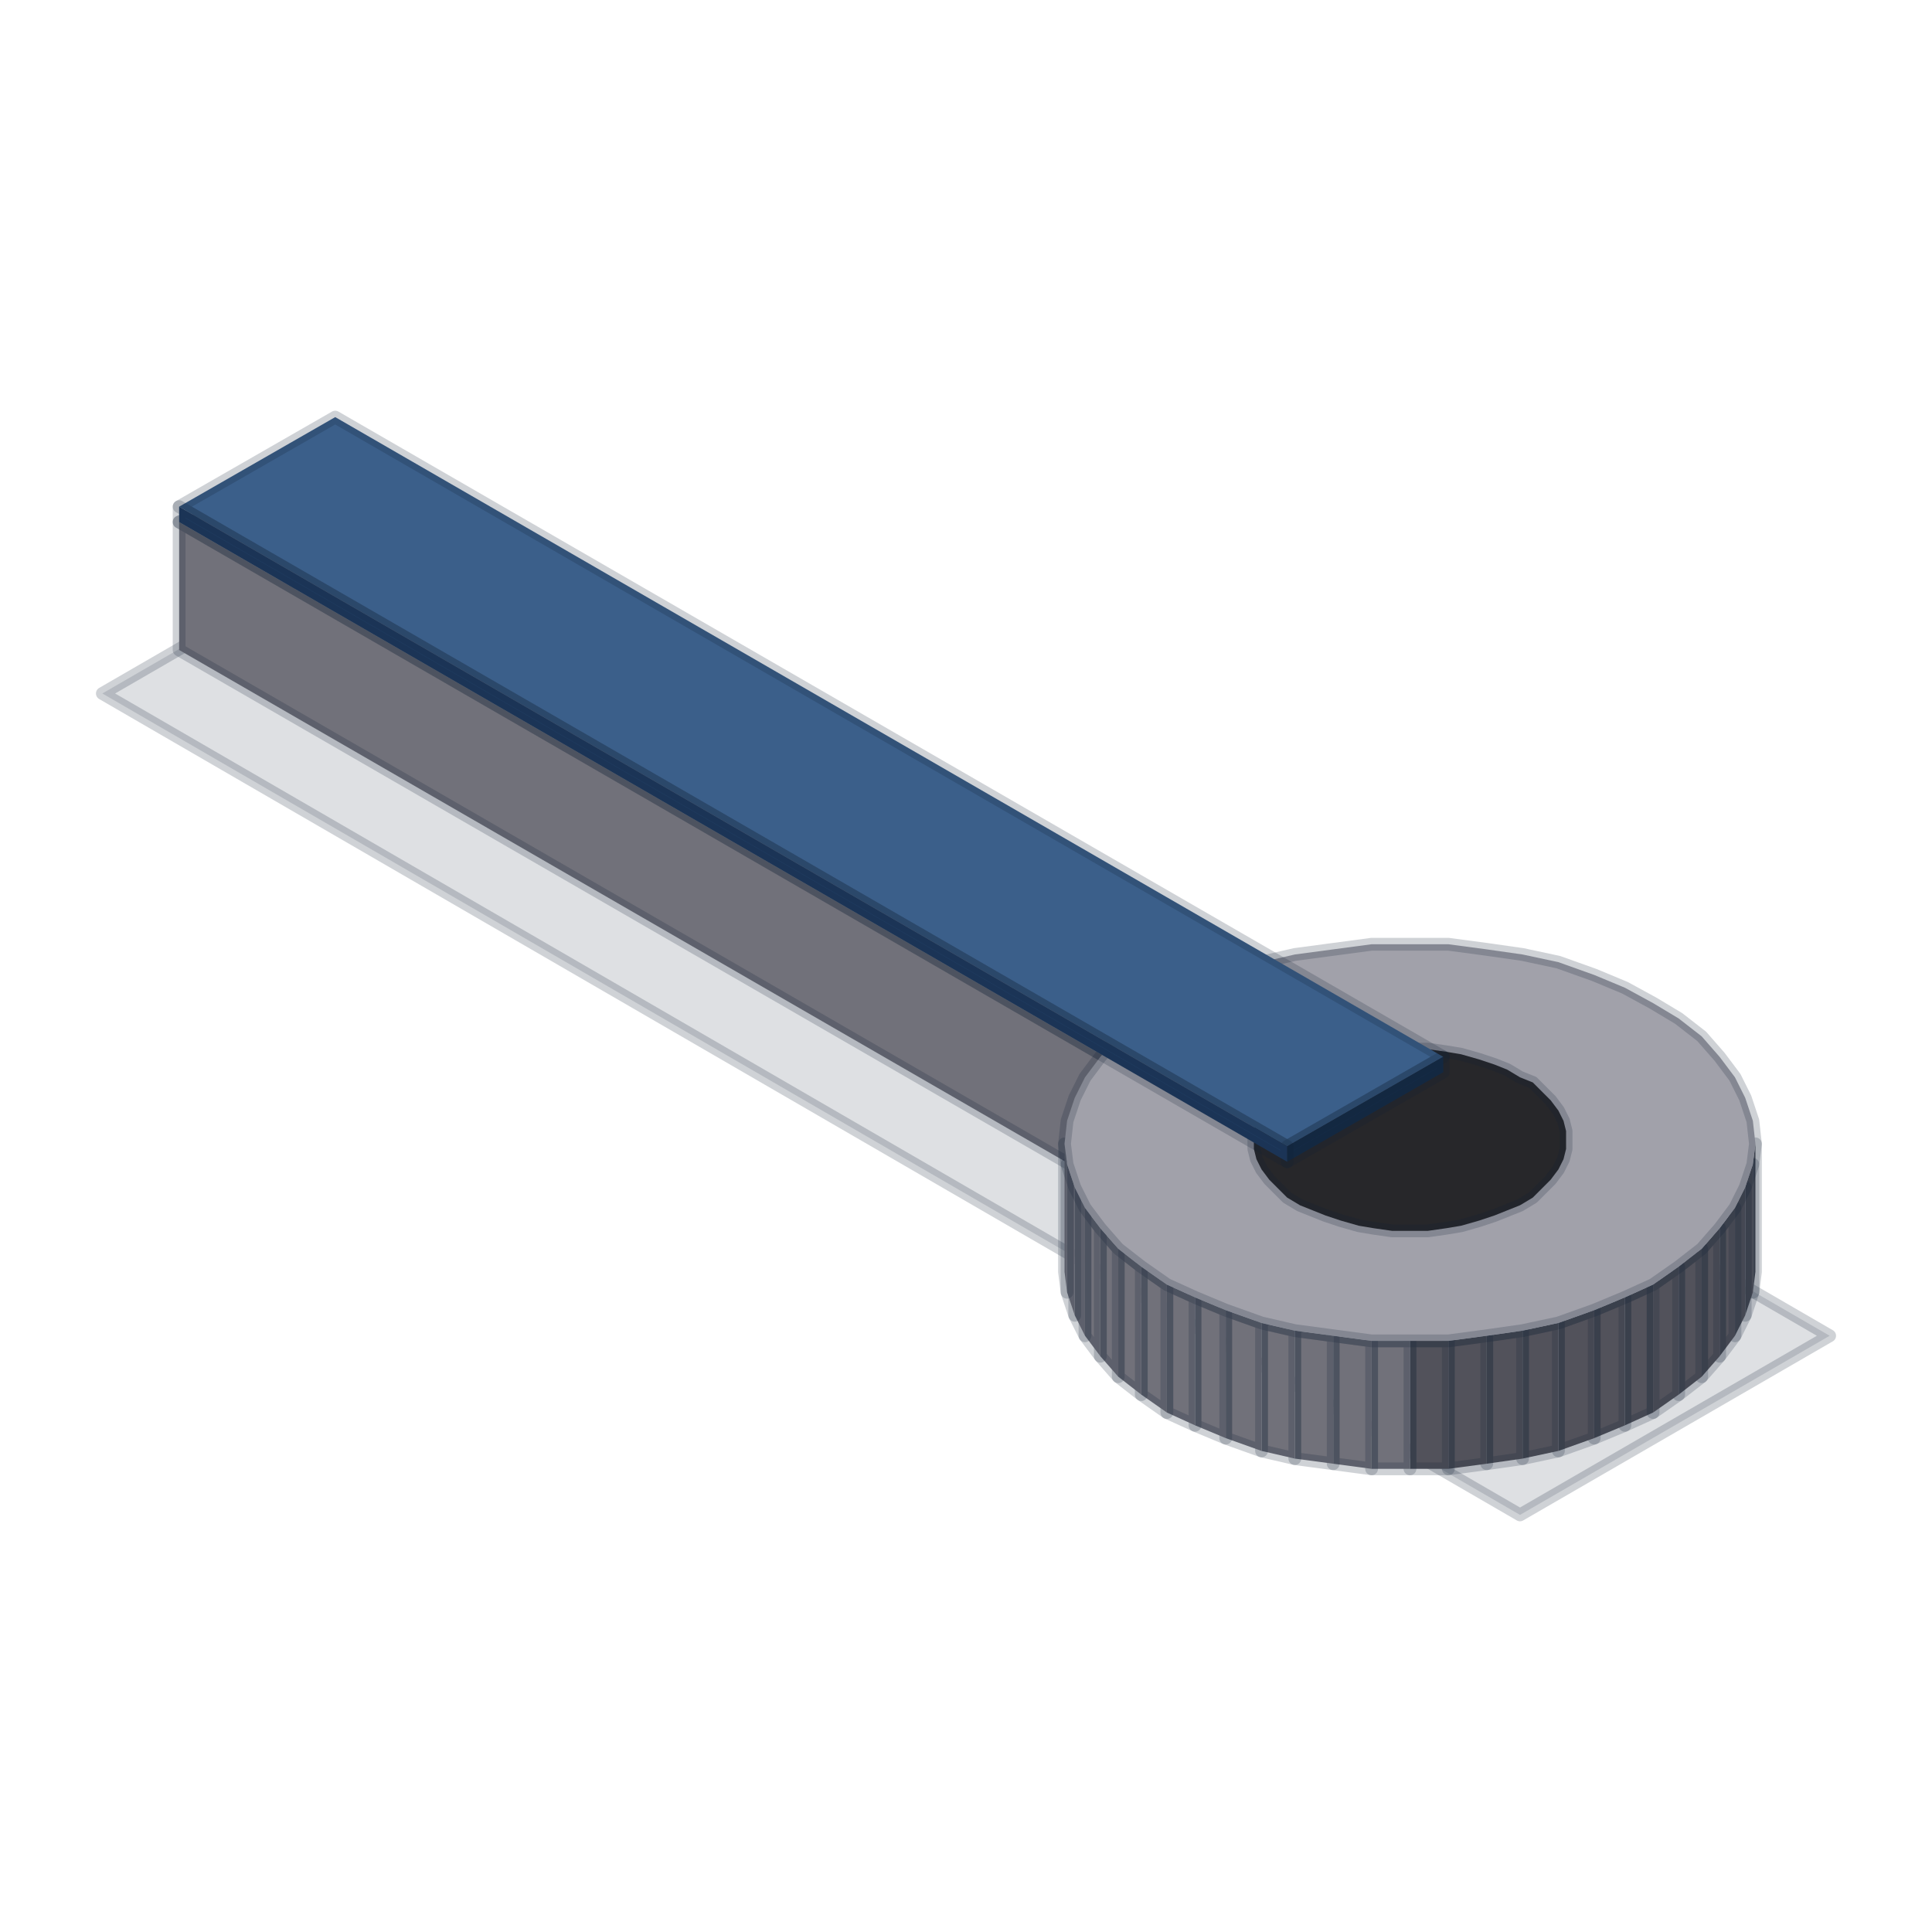
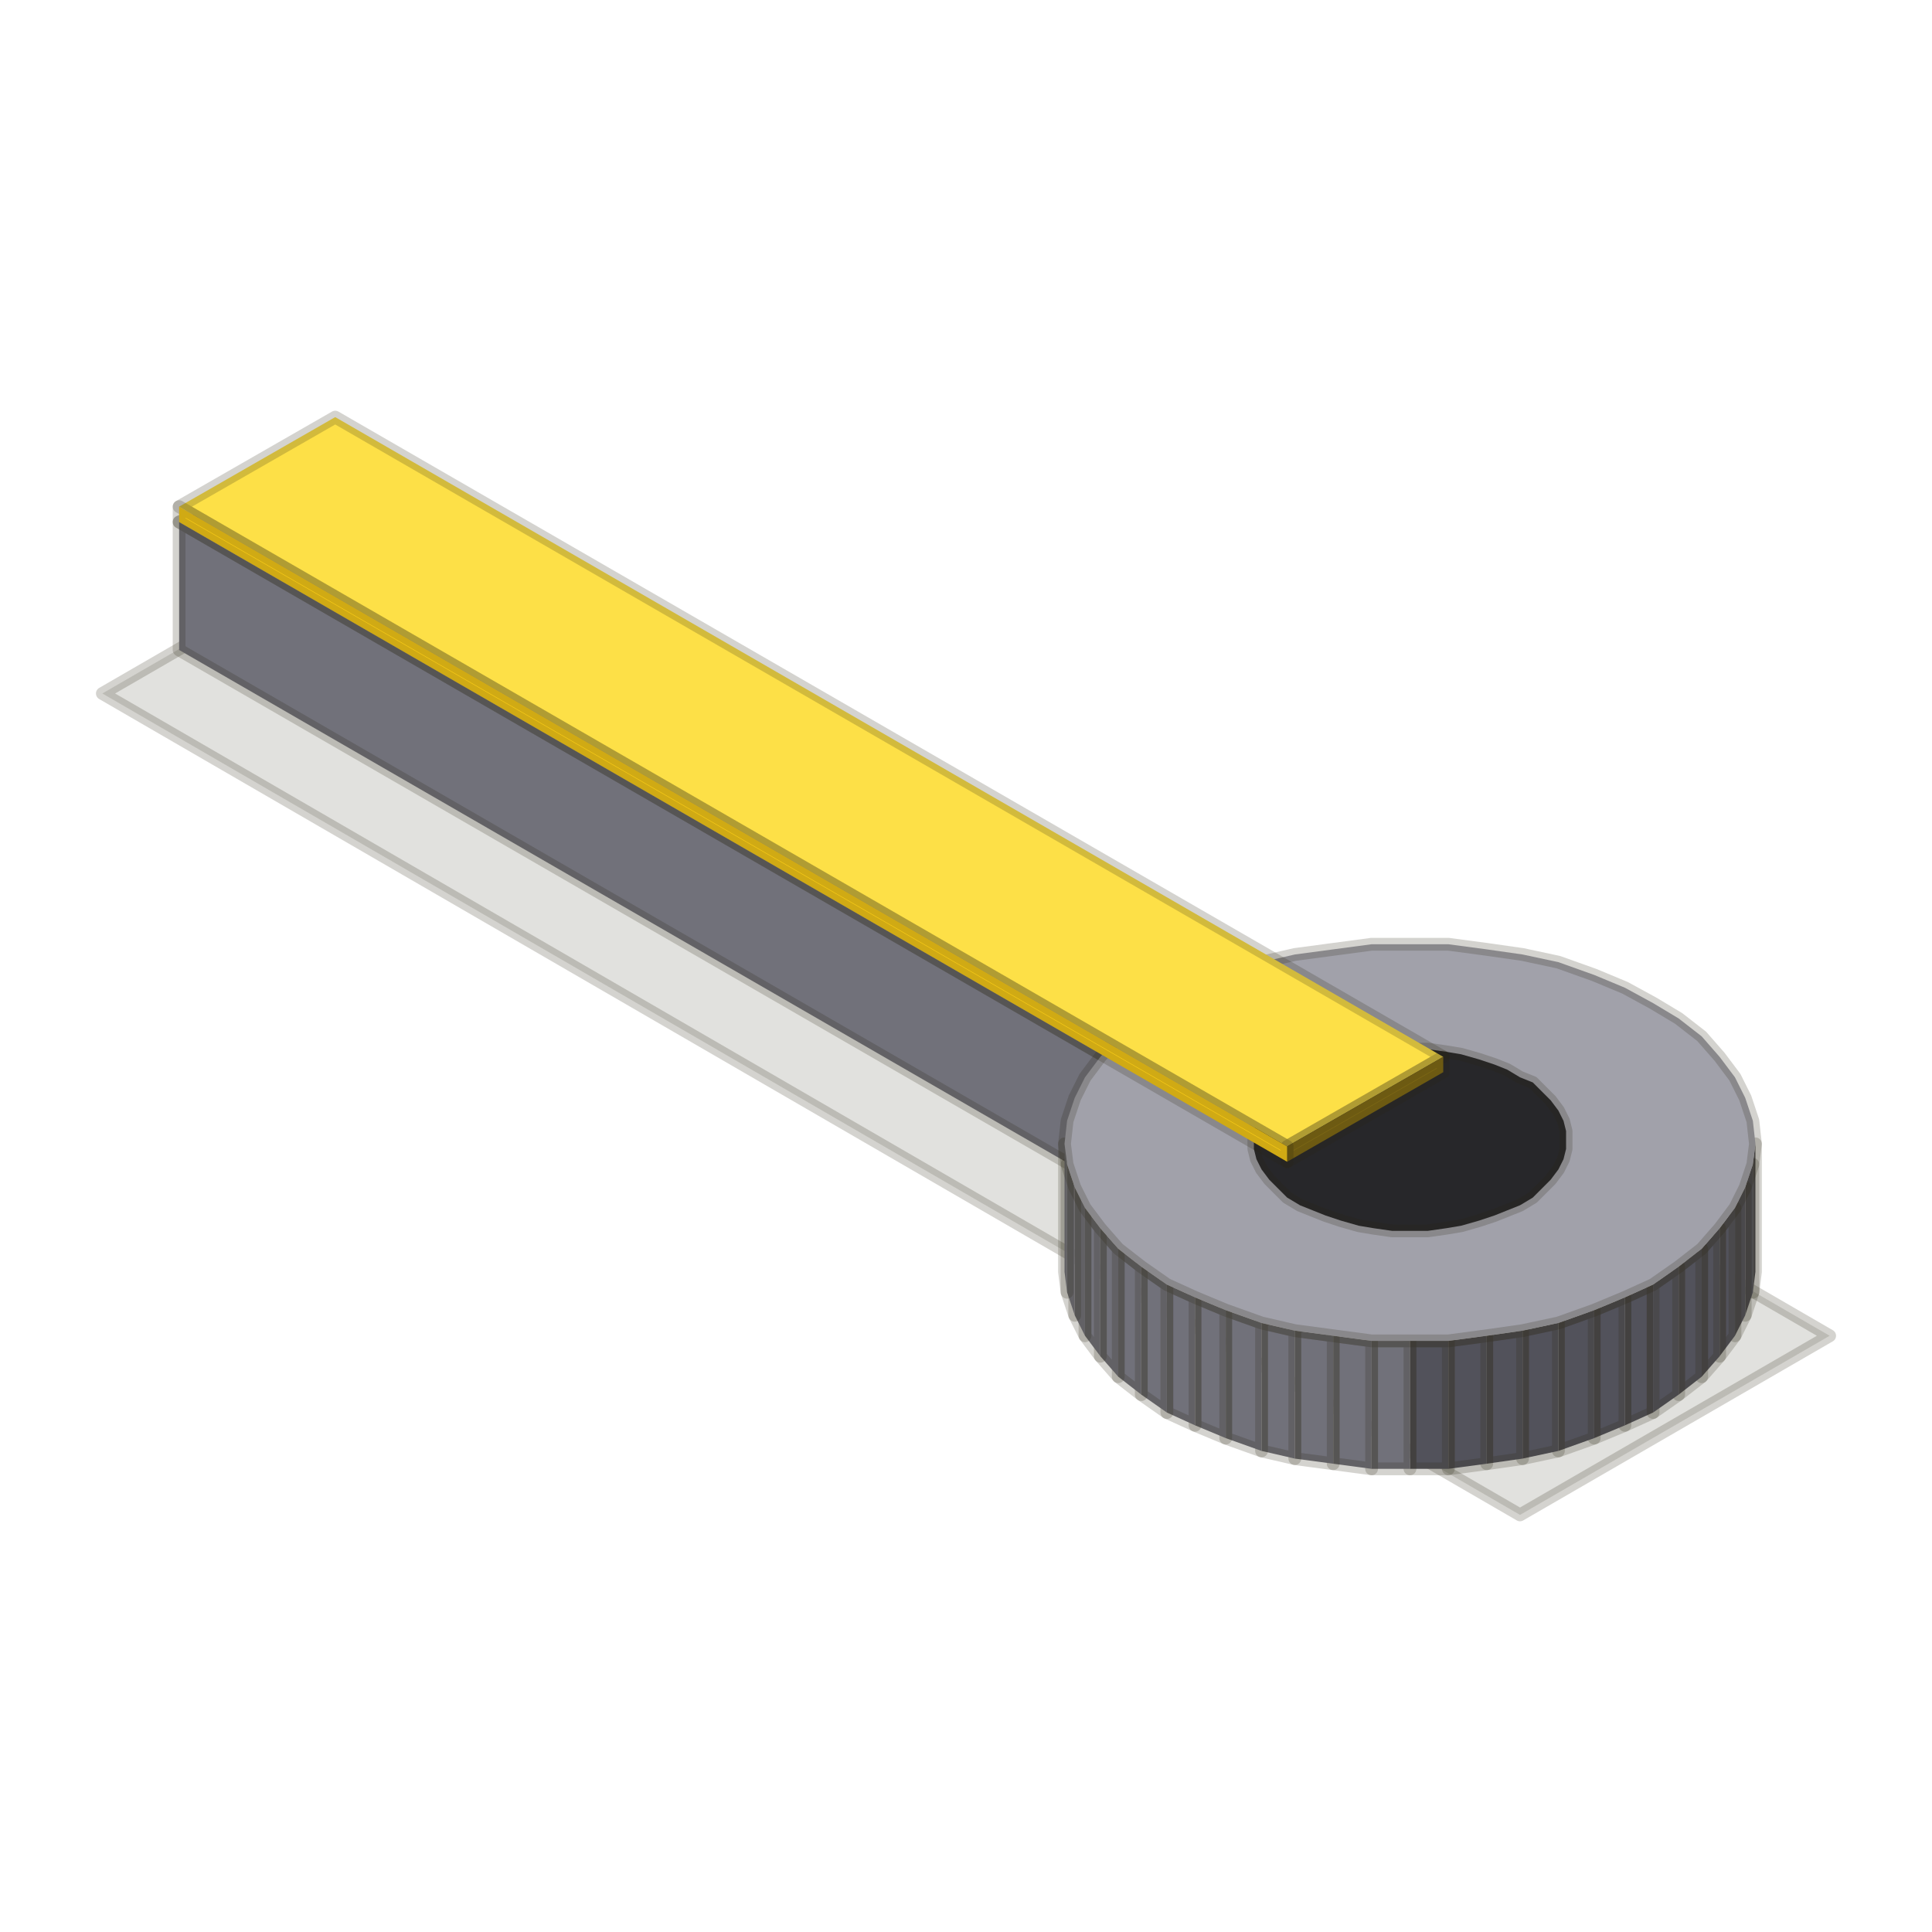
<svg xmlns="http://www.w3.org/2000/svg" width="240" height="240" viewBox="0 0 75.5 50.9" fill="none" aria-hidden="true">
-   <polygon points="16.1,7.8 71.5,39.9 59.4,46.9 4.0,14.8" fill="#0F1E33" fill-opacity="0.14" stroke="#0F1E33" stroke-opacity="0.2" stroke-width="0.5" stroke-linejoin="round" />
-   <polygon points="13.1,4.6 56.4,29.6 50.3,33.1 7.0,8.1" fill="#A1A1AA" stroke="#0F1E33" stroke-opacity="0.2" stroke-width="0.5" stroke-linejoin="round" />
-   <polygon points="56.4,34.6 50.3,38.1 50.3,33.1 56.4,29.6" fill="#52525B" stroke="#0F1E33" stroke-opacity="0.2" stroke-width="0.5" stroke-linejoin="round" />
-   <polygon points="7.0,13.1 50.3,38.1 50.3,33.1 7.0,8.1" fill="#71717A" stroke="#0F1E33" stroke-opacity="0.2" stroke-width="0.5" stroke-linejoin="round" />
-   <polygon points="64.6,42.9 63.5,43.4 63.5,38.4 64.6,37.9" fill="#52525B" stroke="#0F1E33" stroke-opacity="0.2" stroke-width="0.5" stroke-linejoin="round" />
-   <polygon points="63.5,43.4 62.3,43.9 62.3,38.9 63.5,38.4" fill="#52525B" stroke="#0F1E33" stroke-opacity="0.2" stroke-width="0.5" stroke-linejoin="round" />
-   <polygon points="62.3,43.9 60.9,44.4 60.9,39.4 62.3,38.9" fill="#52525B" stroke="#0F1E33" stroke-opacity="0.2" stroke-width="0.5" stroke-linejoin="round" />
-   <polygon points="60.9,44.4 59.5,44.7 59.5,39.7 60.9,39.4" fill="#52525B" stroke="#0F1E33" stroke-opacity="0.2" stroke-width="0.5" stroke-linejoin="round" />
-   <polygon points="59.5,44.7 58.1,44.9 58.1,39.9 59.5,39.7" fill="#52525B" stroke="#0F1E33" stroke-opacity="0.2" stroke-width="0.5" stroke-linejoin="round" />
-   <polygon points="58.1,44.9 56.6,45.1 56.6,40.1 58.1,39.9" fill="#52525B" stroke="#0F1E33" stroke-opacity="0.2" stroke-width="0.5" stroke-linejoin="round" />
-   <polygon points="56.6,45.1 55.1,45.1 55.1,40.1 56.6,40.1" fill="#52525B" stroke="#0F1E33" stroke-opacity="0.2" stroke-width="0.5" stroke-linejoin="round" />
-   <polygon points="55.1,45.1 53.6,45.1 53.6,40.1 55.1,40.1" fill="#71717A" stroke="#0F1E33" stroke-opacity="0.2" stroke-width="0.5" stroke-linejoin="round" />
-   <polygon points="53.6,45.1 52.1,44.9 52.1,39.9 53.6,40.1" fill="#71717A" stroke="#0F1E33" stroke-opacity="0.2" stroke-width="0.5" stroke-linejoin="round" />
-   <polygon points="52.1,44.9 50.6,44.7 50.6,39.7 52.1,39.9" fill="#71717A" stroke="#0F1E33" stroke-opacity="0.2" stroke-width="0.5" stroke-linejoin="round" />
-   <polygon points="50.6,44.7 49.3,44.4 49.3,39.4 50.6,39.7" fill="#71717A" stroke="#0F1E33" stroke-opacity="0.2" stroke-width="0.5" stroke-linejoin="round" />
-   <polygon points="49.3,44.4 47.9,43.9 47.9,38.9 49.3,39.4" fill="#71717A" stroke="#0F1E33" stroke-opacity="0.2" stroke-width="0.5" stroke-linejoin="round" />
-   <polygon points="47.9,43.9 46.7,43.4 46.7,38.4 47.9,38.9" fill="#71717A" stroke="#0F1E33" stroke-opacity="0.2" stroke-width="0.5" stroke-linejoin="round" />
-   <polygon points="46.7,43.4 45.6,42.9 45.6,37.9 46.7,38.4" fill="#71717A" stroke="#0F1E33" stroke-opacity="0.2" stroke-width="0.5" stroke-linejoin="round" />
-   <polygon points="45.6,42.9 44.6,42.2 44.6,37.2 45.6,37.9" fill="#71717A" stroke="#0F1E33" stroke-opacity="0.2" stroke-width="0.5" stroke-linejoin="round" />
-   <polygon points="44.6,42.2 43.7,41.5 43.7,36.5 44.6,37.2" fill="#71717A" stroke="#0F1E33" stroke-opacity="0.2" stroke-width="0.5" stroke-linejoin="round" />
-   <polygon points="43.7,41.5 43.0,40.7 43.0,35.7 43.7,36.5" fill="#71717A" stroke="#0F1E33" stroke-opacity="0.2" stroke-width="0.5" stroke-linejoin="round" />
-   <polygon points="43.0,40.7 42.4,39.9 42.4,34.9 43.0,35.7" fill="#71717A" stroke="#0F1E33" stroke-opacity="0.2" stroke-width="0.5" stroke-linejoin="round" />
-   <polygon points="42.4,39.9 42.0,39.1 42.0,34.1 42.4,34.9" fill="#71717A" stroke="#0F1E33" stroke-opacity="0.2" stroke-width="0.5" stroke-linejoin="round" />
-   <polygon points="42.0,39.1 41.7,38.2 41.7,33.2 42.0,34.1" fill="#71717A" stroke="#0F1E33" stroke-opacity="0.2" stroke-width="0.5" stroke-linejoin="round" />
-   <polygon points="41.7,38.2 41.6,37.4 41.6,32.4 41.7,33.2" fill="#71717A" stroke="#0F1E33" stroke-opacity="0.2" stroke-width="0.5" stroke-linejoin="round" />
-   <polygon points="68.6,37.4 68.5,38.2 68.5,33.2 68.6,32.4" fill="#52525B" stroke="#0F1E33" stroke-opacity="0.2" stroke-width="0.5" stroke-linejoin="round" />
-   <polygon points="68.5,38.2 68.2,39.1 68.2,34.1 68.5,33.2" fill="#52525B" stroke="#0F1E33" stroke-opacity="0.2" stroke-width="0.5" stroke-linejoin="round" />
-   <polygon points="68.2,39.1 67.8,39.9 67.8,34.9 68.2,34.1" fill="#52525B" stroke="#0F1E33" stroke-opacity="0.2" stroke-width="0.5" stroke-linejoin="round" />
-   <polygon points="67.8,39.9 67.2,40.7 67.2,35.7 67.8,34.9" fill="#52525B" stroke="#0F1E33" stroke-opacity="0.2" stroke-width="0.5" stroke-linejoin="round" />
-   <polygon points="67.2,40.7 66.5,41.5 66.5,36.5 67.2,35.7" fill="#52525B" stroke="#0F1E33" stroke-opacity="0.2" stroke-width="0.5" stroke-linejoin="round" />
-   <polygon points="66.5,41.5 65.6,42.2 65.6,37.2 66.5,36.5" fill="#52525B" stroke="#0F1E33" stroke-opacity="0.2" stroke-width="0.5" stroke-linejoin="round" />
-   <polygon points="65.6,42.2 64.6,42.9 64.6,37.9 65.6,37.2" fill="#52525B" stroke="#0F1E33" stroke-opacity="0.2" stroke-width="0.5" stroke-linejoin="round" />
-   <polygon points="64.6,37.9 63.5,38.4 62.3,38.9 60.9,39.4 59.5,39.7 58.1,39.9 56.6,40.1 55.1,40.1 53.6,40.1 52.1,39.9 50.6,39.7 49.3,39.4 47.9,38.9 46.7,38.4 45.6,37.9 44.6,37.2 43.7,36.5 43.0,35.7 42.4,34.9 42.0,34.1 41.7,33.2 41.6,32.4 41.7,31.5 42.0,30.6 42.4,29.8 43.0,29.0 43.7,28.2 44.6,27.5 45.6,26.9 46.7,26.3 47.9,25.8 49.3,25.3 50.6,25.0 52.1,24.8 53.6,24.6 55.1,24.6 56.6,24.6 58.1,24.8 59.5,25.0 60.9,25.3 62.3,25.8 63.5,26.3 64.6,26.9 65.6,27.5 66.5,28.2 67.2,29.0 67.8,29.8 68.2,30.6 68.5,31.5 68.6,32.4 68.5,33.2 68.2,34.1 67.8,34.9 67.2,35.7 66.5,36.5 65.6,37.2" fill="#A1A1AA" stroke="#0F1E33" stroke-opacity="0.2" stroke-width="0.5" stroke-linejoin="round" />
-   <polygon points="59.4,34.8 58.9,35.0 58.4,35.2 57.8,35.4 57.1,35.6 56.5,35.7 55.8,35.8 55.1,35.8 54.4,35.8 53.7,35.7 53.1,35.6 52.4,35.4 51.8,35.2 51.3,35.0 50.8,34.8 50.3,34.5 49.9,34.1 49.6,33.8 49.3,33.4 49.1,33.0 49.0,32.6 49.0,32.3 49.0,31.9 49.1,31.5 49.3,31.1 49.6,30.7 49.9,30.4 50.3,30.0 50.8,29.8 51.3,29.5 51.8,29.3 52.4,29.1 53.1,28.9 53.7,28.8 54.4,28.7 55.1,28.7 55.8,28.7 56.5,28.8 57.1,28.9 57.8,29.1 58.4,29.3 58.9,29.5 59.4,29.8 59.9,30.0 60.3,30.4 60.6,30.7 60.9,31.1 61.1,31.5 61.2,31.9 61.2,32.3 61.2,32.6 61.1,33.0 60.9,33.4 60.6,33.8 60.3,34.1 59.9,34.5" fill="#27272A" stroke="#0F1E33" stroke-opacity="0.2" stroke-width="0.5" stroke-linejoin="round" />
-   <polygon points="13.1,4.0 56.4,29.0 50.3,32.5 7.0,7.5" fill="#3B5F8A" stroke="#0F1E33" stroke-opacity="0.2" stroke-width="0.5" stroke-linejoin="round" />
-   <polygon points="56.4,29.6 50.3,33.1 50.3,32.5 56.4,29.0" fill="#142A45" stroke="#0F1E33" stroke-opacity="0.2" stroke-width="0.5" stroke-linejoin="round" />
-   <polygon points="7.0,8.1 50.3,33.1 50.3,32.5 7.0,7.5" fill="#1E3A5F" stroke="#0F1E33" stroke-opacity="0.2" stroke-width="0.5" stroke-linejoin="round" />
+   <polygon points="16.1,7.8 71.5,39.9 59.4,46.9 4.0,14.8" fill="#282411" fill-opacity="0.14" stroke="#282411" stroke-opacity="0.2" stroke-width="0.5" stroke-linejoin="round" />
+   <polygon points="13.1,4.6 56.4,29.6 50.3,33.1 7.0,8.1" fill="#A1A1AA" stroke="#282411" stroke-opacity="0.2" stroke-width="0.5" stroke-linejoin="round" />
+   <polygon points="56.4,34.6 50.3,38.1 50.3,33.1 56.4,29.6" fill="#52525B" stroke="#282411" stroke-opacity="0.2" stroke-width="0.5" stroke-linejoin="round" />
+   <polygon points="7.0,13.1 50.3,38.1 50.3,33.1 7.0,8.1" fill="#71717A" stroke="#282411" stroke-opacity="0.2" stroke-width="0.5" stroke-linejoin="round" />
+   <polygon points="64.6,42.9 63.5,43.4 63.5,38.4 64.6,37.9" fill="#52525B" stroke="#282411" stroke-opacity="0.2" stroke-width="0.5" stroke-linejoin="round" />
+   <polygon points="63.5,43.4 62.3,43.9 62.3,38.9 63.5,38.4" fill="#52525B" stroke="#282411" stroke-opacity="0.2" stroke-width="0.5" stroke-linejoin="round" />
+   <polygon points="62.3,43.9 60.9,44.4 60.9,39.4 62.3,38.9" fill="#52525B" stroke="#282411" stroke-opacity="0.2" stroke-width="0.5" stroke-linejoin="round" />
+   <polygon points="60.9,44.4 59.5,44.7 59.5,39.7 60.9,39.4" fill="#52525B" stroke="#282411" stroke-opacity="0.2" stroke-width="0.5" stroke-linejoin="round" />
+   <polygon points="59.5,44.7 58.1,44.9 58.1,39.9 59.5,39.7" fill="#52525B" stroke="#282411" stroke-opacity="0.2" stroke-width="0.5" stroke-linejoin="round" />
+   <polygon points="58.1,44.9 56.6,45.1 56.6,40.1 58.1,39.9" fill="#52525B" stroke="#282411" stroke-opacity="0.2" stroke-width="0.5" stroke-linejoin="round" />
+   <polygon points="56.6,45.1 55.1,45.1 55.1,40.1 56.6,40.1" fill="#52525B" stroke="#282411" stroke-opacity="0.2" stroke-width="0.5" stroke-linejoin="round" />
+   <polygon points="55.1,45.1 53.6,45.1 53.6,40.1 55.1,40.1" fill="#71717A" stroke="#282411" stroke-opacity="0.2" stroke-width="0.5" stroke-linejoin="round" />
+   <polygon points="53.6,45.1 52.1,44.9 52.1,39.9 53.6,40.1" fill="#71717A" stroke="#282411" stroke-opacity="0.2" stroke-width="0.5" stroke-linejoin="round" />
+   <polygon points="52.1,44.9 50.6,44.7 50.6,39.7 52.1,39.9" fill="#71717A" stroke="#282411" stroke-opacity="0.2" stroke-width="0.5" stroke-linejoin="round" />
+   <polygon points="50.6,44.7 49.3,44.4 49.3,39.4 50.6,39.7" fill="#71717A" stroke="#282411" stroke-opacity="0.2" stroke-width="0.5" stroke-linejoin="round" />
+   <polygon points="49.3,44.4 47.9,43.9 47.9,38.9 49.3,39.4" fill="#71717A" stroke="#282411" stroke-opacity="0.2" stroke-width="0.5" stroke-linejoin="round" />
+   <polygon points="47.9,43.9 46.7,43.4 46.7,38.4 47.9,38.9" fill="#71717A" stroke="#282411" stroke-opacity="0.2" stroke-width="0.5" stroke-linejoin="round" />
+   <polygon points="46.7,43.4 45.6,42.9 45.6,37.9 46.7,38.4" fill="#71717A" stroke="#282411" stroke-opacity="0.2" stroke-width="0.5" stroke-linejoin="round" />
+   <polygon points="45.6,42.9 44.6,42.2 44.6,37.2 45.6,37.9" fill="#71717A" stroke="#282411" stroke-opacity="0.2" stroke-width="0.5" stroke-linejoin="round" />
+   <polygon points="44.6,42.2 43.7,41.5 43.7,36.5 44.6,37.2" fill="#71717A" stroke="#282411" stroke-opacity="0.2" stroke-width="0.5" stroke-linejoin="round" />
+   <polygon points="43.7,41.5 43.0,40.7 43.0,35.7 43.7,36.5" fill="#71717A" stroke="#282411" stroke-opacity="0.2" stroke-width="0.5" stroke-linejoin="round" />
+   <polygon points="43.0,40.7 42.4,39.9 42.4,34.9 43.0,35.7" fill="#71717A" stroke="#282411" stroke-opacity="0.2" stroke-width="0.5" stroke-linejoin="round" />
+   <polygon points="42.4,39.9 42.0,39.1 42.0,34.1 42.4,34.9" fill="#71717A" stroke="#282411" stroke-opacity="0.2" stroke-width="0.5" stroke-linejoin="round" />
+   <polygon points="42.0,39.1 41.7,38.2 41.7,33.2 42.0,34.1" fill="#71717A" stroke="#282411" stroke-opacity="0.2" stroke-width="0.5" stroke-linejoin="round" />
+   <polygon points="41.7,38.2 41.6,37.4 41.6,32.4 41.7,33.2" fill="#71717A" stroke="#282411" stroke-opacity="0.2" stroke-width="0.5" stroke-linejoin="round" />
+   <polygon points="68.6,37.4 68.5,38.2 68.5,33.2 68.6,32.4" fill="#52525B" stroke="#282411" stroke-opacity="0.2" stroke-width="0.5" stroke-linejoin="round" />
+   <polygon points="68.5,38.2 68.2,39.1 68.2,34.1 68.5,33.2" fill="#52525B" stroke="#282411" stroke-opacity="0.2" stroke-width="0.5" stroke-linejoin="round" />
+   <polygon points="68.2,39.1 67.8,39.9 67.8,34.9 68.2,34.1" fill="#52525B" stroke="#282411" stroke-opacity="0.2" stroke-width="0.5" stroke-linejoin="round" />
+   <polygon points="67.8,39.9 67.2,40.7 67.2,35.7 67.8,34.9" fill="#52525B" stroke="#282411" stroke-opacity="0.2" stroke-width="0.5" stroke-linejoin="round" />
+   <polygon points="67.2,40.7 66.5,41.5 66.5,36.5 67.2,35.7" fill="#52525B" stroke="#282411" stroke-opacity="0.2" stroke-width="0.5" stroke-linejoin="round" />
+   <polygon points="66.5,41.5 65.6,42.2 65.6,37.2 66.5,36.5" fill="#52525B" stroke="#282411" stroke-opacity="0.2" stroke-width="0.5" stroke-linejoin="round" />
+   <polygon points="65.6,42.2 64.6,42.9 64.6,37.9 65.6,37.2" fill="#52525B" stroke="#282411" stroke-opacity="0.2" stroke-width="0.5" stroke-linejoin="round" />
+   <polygon points="64.6,37.9 63.5,38.4 62.3,38.9 60.9,39.4 59.5,39.7 58.1,39.9 56.6,40.1 55.1,40.1 53.6,40.1 52.1,39.9 50.6,39.7 49.3,39.4 47.9,38.9 46.7,38.4 45.6,37.9 44.6,37.2 43.7,36.5 43.0,35.7 42.4,34.9 42.0,34.1 41.7,33.2 41.6,32.4 41.7,31.5 42.0,30.6 42.4,29.8 43.0,29.0 43.7,28.2 44.6,27.5 45.6,26.9 46.7,26.3 47.9,25.8 49.3,25.3 50.6,25.0 52.1,24.8 53.6,24.6 55.1,24.6 56.6,24.6 58.1,24.8 59.5,25.0 60.9,25.3 62.3,25.8 63.5,26.3 64.6,26.9 65.6,27.5 66.5,28.2 67.2,29.0 67.8,29.8 68.2,30.6 68.5,31.5 68.6,32.4 68.5,33.2 68.2,34.1 67.8,34.9 67.2,35.7 66.5,36.5 65.6,37.2" fill="#A1A1AA" stroke="#282411" stroke-opacity="0.2" stroke-width="0.5" stroke-linejoin="round" />
+   <polygon points="59.4,34.8 58.9,35.0 58.4,35.2 57.8,35.4 57.1,35.6 56.5,35.7 55.8,35.8 55.1,35.8 54.4,35.8 53.7,35.7 53.1,35.6 52.4,35.4 51.8,35.2 51.3,35.0 50.8,34.8 50.3,34.5 49.9,34.1 49.6,33.8 49.3,33.4 49.1,33.0 49.0,32.6 49.0,32.3 49.0,31.9 49.1,31.5 49.3,31.1 49.6,30.7 49.9,30.4 50.3,30.0 50.8,29.8 51.3,29.5 51.8,29.3 52.4,29.1 53.1,28.9 53.7,28.8 54.4,28.7 55.1,28.7 55.8,28.7 56.5,28.8 57.1,28.9 57.8,29.1 58.4,29.3 58.9,29.5 59.4,29.8 59.9,30.0 60.3,30.4 60.6,30.7 60.9,31.1 61.1,31.5 61.2,31.9 61.2,32.3 61.2,32.6 61.1,33.0 60.9,33.4 60.6,33.8 60.3,34.1 59.9,34.5" fill="#27272A" stroke="#282411" stroke-opacity="0.2" stroke-width="0.5" stroke-linejoin="round" />
+   <polygon points="13.1,4.0 56.4,29.0 50.3,32.5 7.0,7.5" fill="#FDE047" stroke="#282411" stroke-opacity="0.2" stroke-width="0.5" stroke-linejoin="round" />
+   <polygon points="56.4,29.6 50.3,33.1 50.3,32.5 56.4,29.0" fill="#7E6813" stroke="#282411" stroke-opacity="0.2" stroke-width="0.5" stroke-linejoin="round" />
+   <polygon points="7.0,8.1 50.3,33.1 50.3,32.5 7.0,7.5" fill="#FACC15" stroke="#282411" stroke-opacity="0.2" stroke-width="0.5" stroke-linejoin="round" />
</svg>
